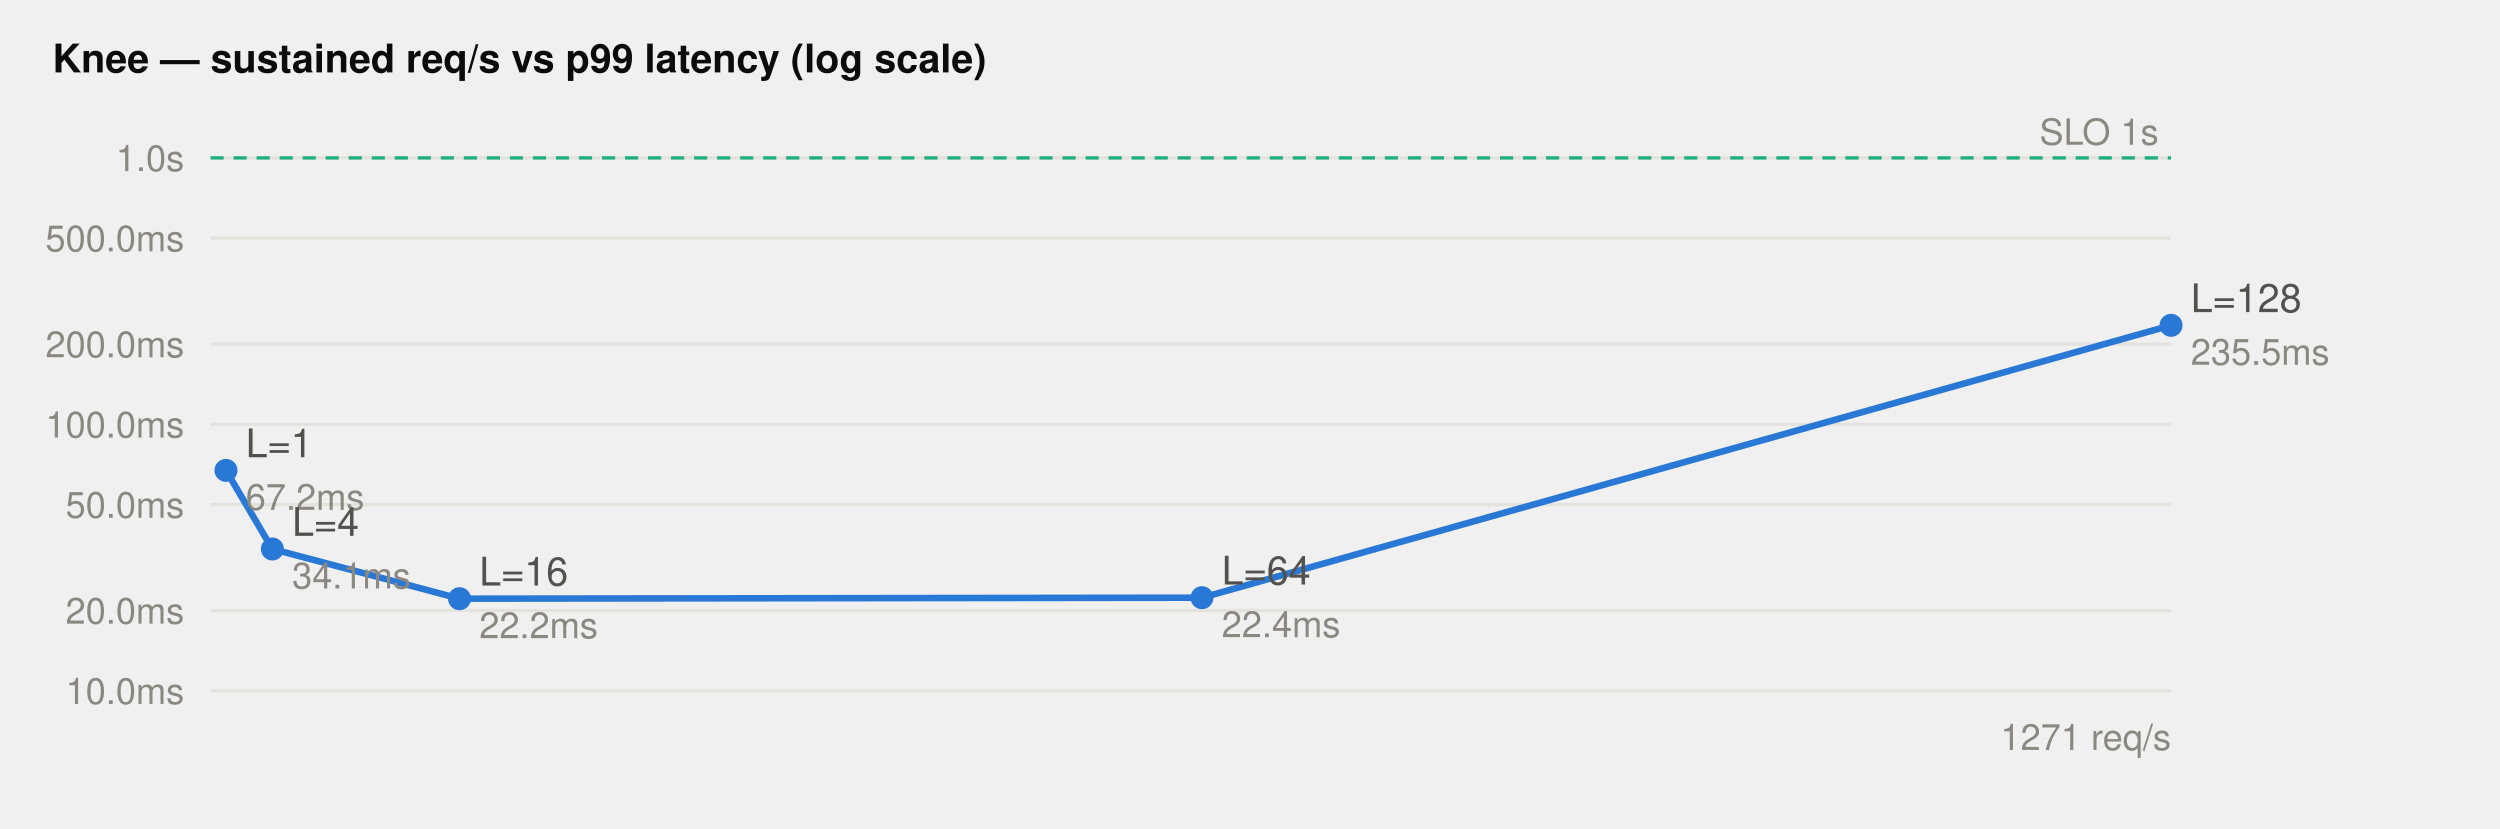
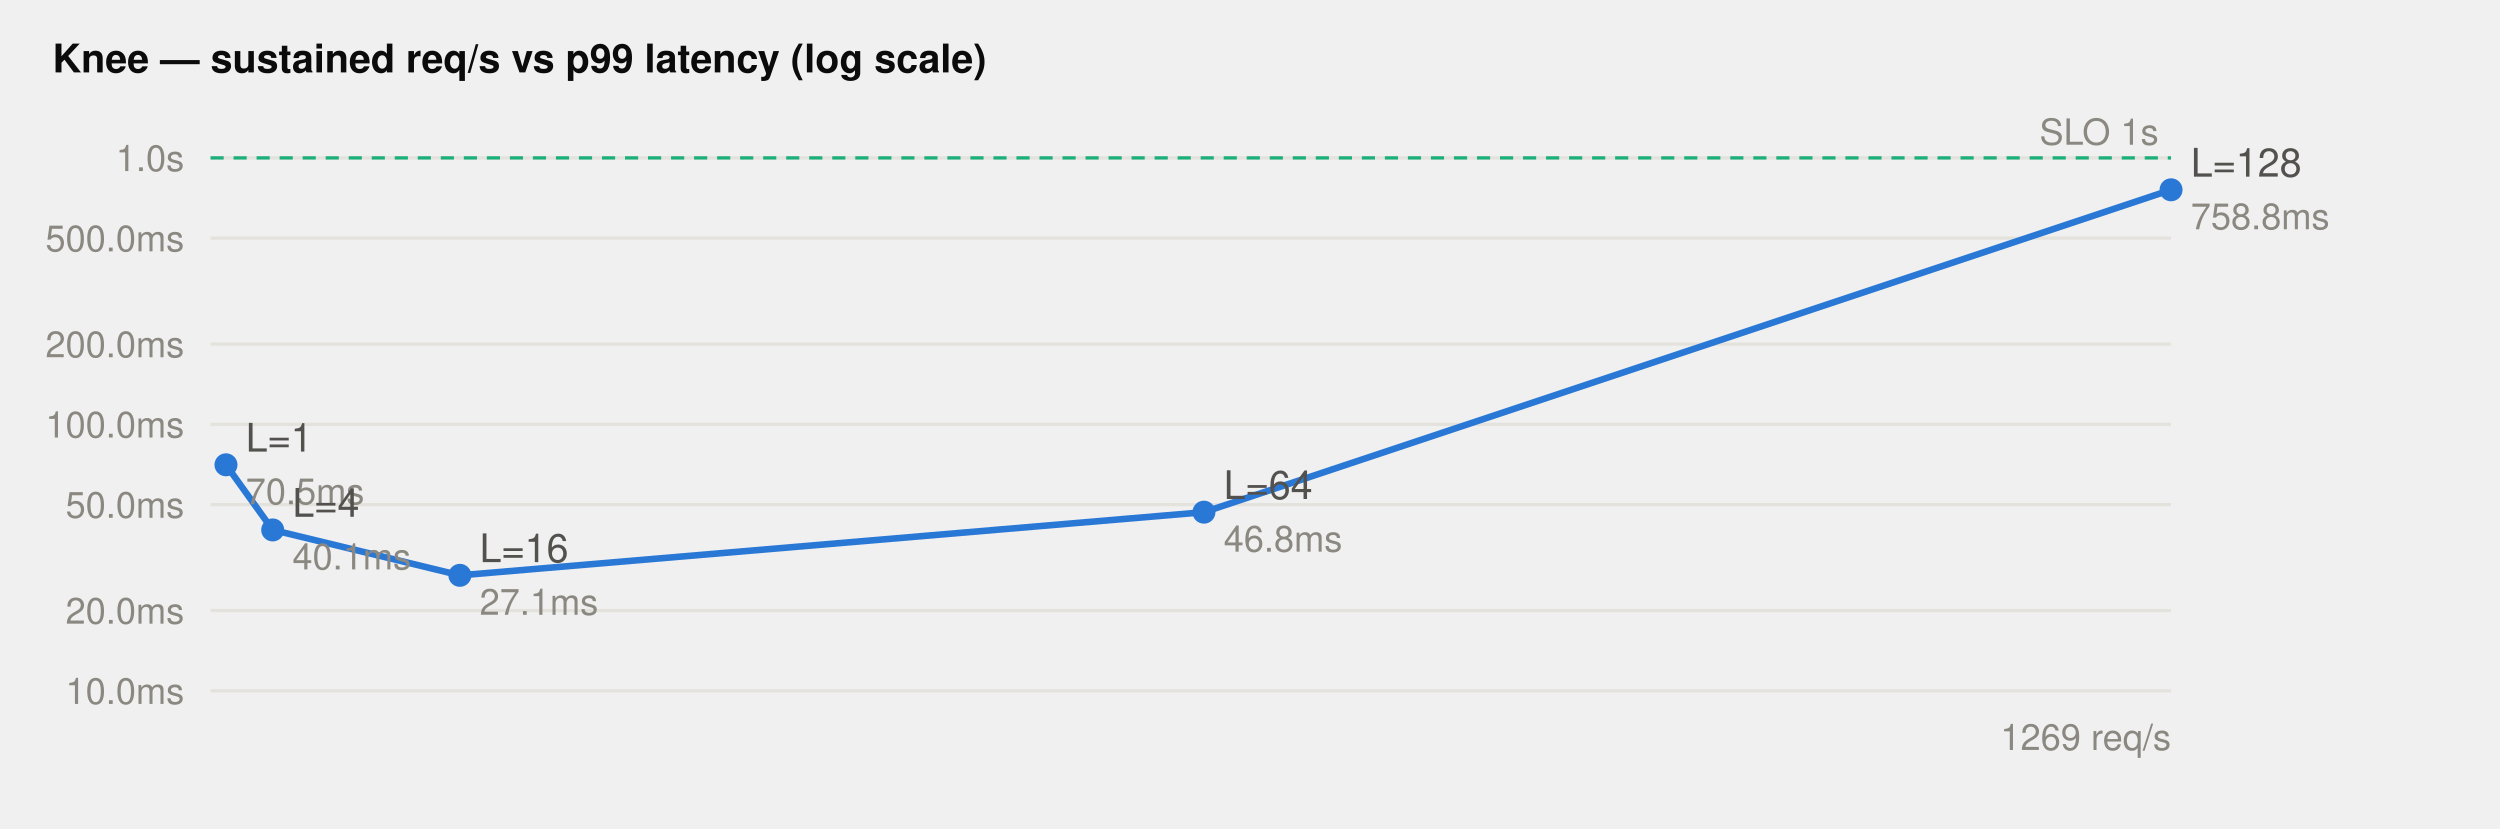
<svg xmlns="http://www.w3.org/2000/svg" viewBox="0 0 760 252" role="img" aria-label="Knee/saturation curve — sustained req/s vs p99 latency">
  <style>
text { fill: #52514e; font: 12px -apple-system, 'Segoe UI', Helvetica, Arial, sans-serif; }
.title { fill: #0b0b0b; font-weight: 600; }
.muted { fill: #8a8880; font-size: 11px; }
.grid { stroke: #e4e2dd; stroke-width: 1; }
.s1 { fill: #2a78d6; } .s1s { stroke: #2a78d6; }
.s2 { fill: #1baf7a; } .s2s { stroke: #1baf7a; }
@media (prefers-color-scheme: dark) {
text { fill: #c3c2b7; }
.title { fill: #ffffff; }
.muted { fill: #8f8e85; }
.grid { stroke: #3a3a38; }
.s1 { fill: #3987e5; } .s1s { stroke: #3987e5; }
.s2 { fill: #199e70; } .s2s { stroke: #199e70; }
}
</style>
  <text x="16" y="22" class="title">Knee — sustained req/s vs p99 latency (log scale)</text>
  <line class="grid" x1="64" y1="210.0" x2="660" y2="210.0" />
  <text class="muted" x="56.0" y="214.0" text-anchor="end">10.0ms</text>
  <line class="grid" x1="64" y1="185.6" x2="660" y2="185.6" />
  <text class="muted" x="56.0" y="189.6" text-anchor="end">20.0ms</text>
  <line class="grid" x1="64" y1="153.4" x2="660" y2="153.4" />
  <text class="muted" x="56.0" y="157.4" text-anchor="end">50.0ms</text>
  <line class="grid" x1="64" y1="129.0" x2="660" y2="129.0" />
  <text class="muted" x="56.0" y="133.0" text-anchor="end">100.0ms</text>
  <line class="grid" x1="64" y1="104.6" x2="660" y2="104.6" />
  <text class="muted" x="56.0" y="108.6" text-anchor="end">200.0ms</text>
  <line class="grid" x1="64" y1="72.4" x2="660" y2="72.4" />
  <text class="muted" x="56.0" y="76.4" text-anchor="end">500.0ms</text>
  <line class="grid" x1="64" y1="48.0" x2="660" y2="48.0" />
  <text class="muted" x="56.0" y="52.0" text-anchor="end">1.0s</text>
  <line class="s2s" x1="64" y1="48.0" x2="660" y2="48.0" stroke-dasharray="4 3" />
  <text class="muted" x="620.0" y="44.0">SLO 1s</text>
-   <text class="muted" x="660" y="228.0" text-anchor="end">1271 req/s</text>
-   <polyline class="s1s" fill="none" stroke-width="2" points="68.7,143.0 82.8,166.9 139.7,182.0 365.4,181.7 660.0,98.9" />
-   <circle class="s1" cx="68.7" cy="143.0" r="3.5" />
-   <text x="74.7" y="139.0">L=1</text>
-   <text class="muted" x="74.7" y="155.0">67.2ms</text>
-   <circle class="s1" cx="82.8" cy="166.9" r="3.5" />
-   <text x="88.8" y="162.9">L=4</text>
-   <text class="muted" x="88.8" y="178.9">34.1ms</text>
-   <circle class="s1" cx="139.7" cy="182.0" r="3.5" />
-   <text x="145.7" y="178.0">L=16</text>
-   <text class="muted" x="145.7" y="194.0">22.2ms</text>
-   <circle class="s1" cx="365.4" cy="181.7" r="3.5" />
-   <text x="371.4" y="177.7">L=64</text>
-   <text class="muted" x="371.4" y="193.7">22.4ms</text>
-   <circle class="s1" cx="660.0" cy="98.9" r="3.5" />
-   <text x="666.0" y="94.9">L=128</text>
-   <text class="muted" x="666.0" y="110.9">235.5ms</text>
+   <text class="muted" x="660" y="228.0" text-anchor="end">1269 req/s</text>
+   <polyline class="s1s" fill="none" stroke-width="2" points="68.7,141.3 82.9,161.1 139.8,174.9 366.0,155.7 660.0,57.7" />
+   <circle class="s1" cx="68.7" cy="141.3" r="3.5" />
+   <text x="74.7" y="137.3">L=1</text>
+   <text class="muted" x="74.7" y="153.3">70.5ms</text>
+   <circle class="s1" cx="82.9" cy="161.1" r="3.5" />
+   <text x="88.9" y="157.1">L=4</text>
+   <text class="muted" x="88.9" y="173.1">40.1ms</text>
+   <circle class="s1" cx="139.8" cy="174.9" r="3.5" />
+   <text x="145.8" y="170.9">L=16</text>
+   <text class="muted" x="145.8" y="186.9">27.1ms</text>
+   <circle class="s1" cx="366.0" cy="155.7" r="3.5" />
+   <text x="372.0" y="151.7">L=64</text>
+   <text class="muted" x="372.0" y="167.7">46.8ms</text>
+   <circle class="s1" cx="660.0" cy="57.7" r="3.5" />
+   <text x="666.0" y="53.7">L=128</text>
+   <text class="muted" x="666.0" y="69.7">758.8ms</text>
</svg>
